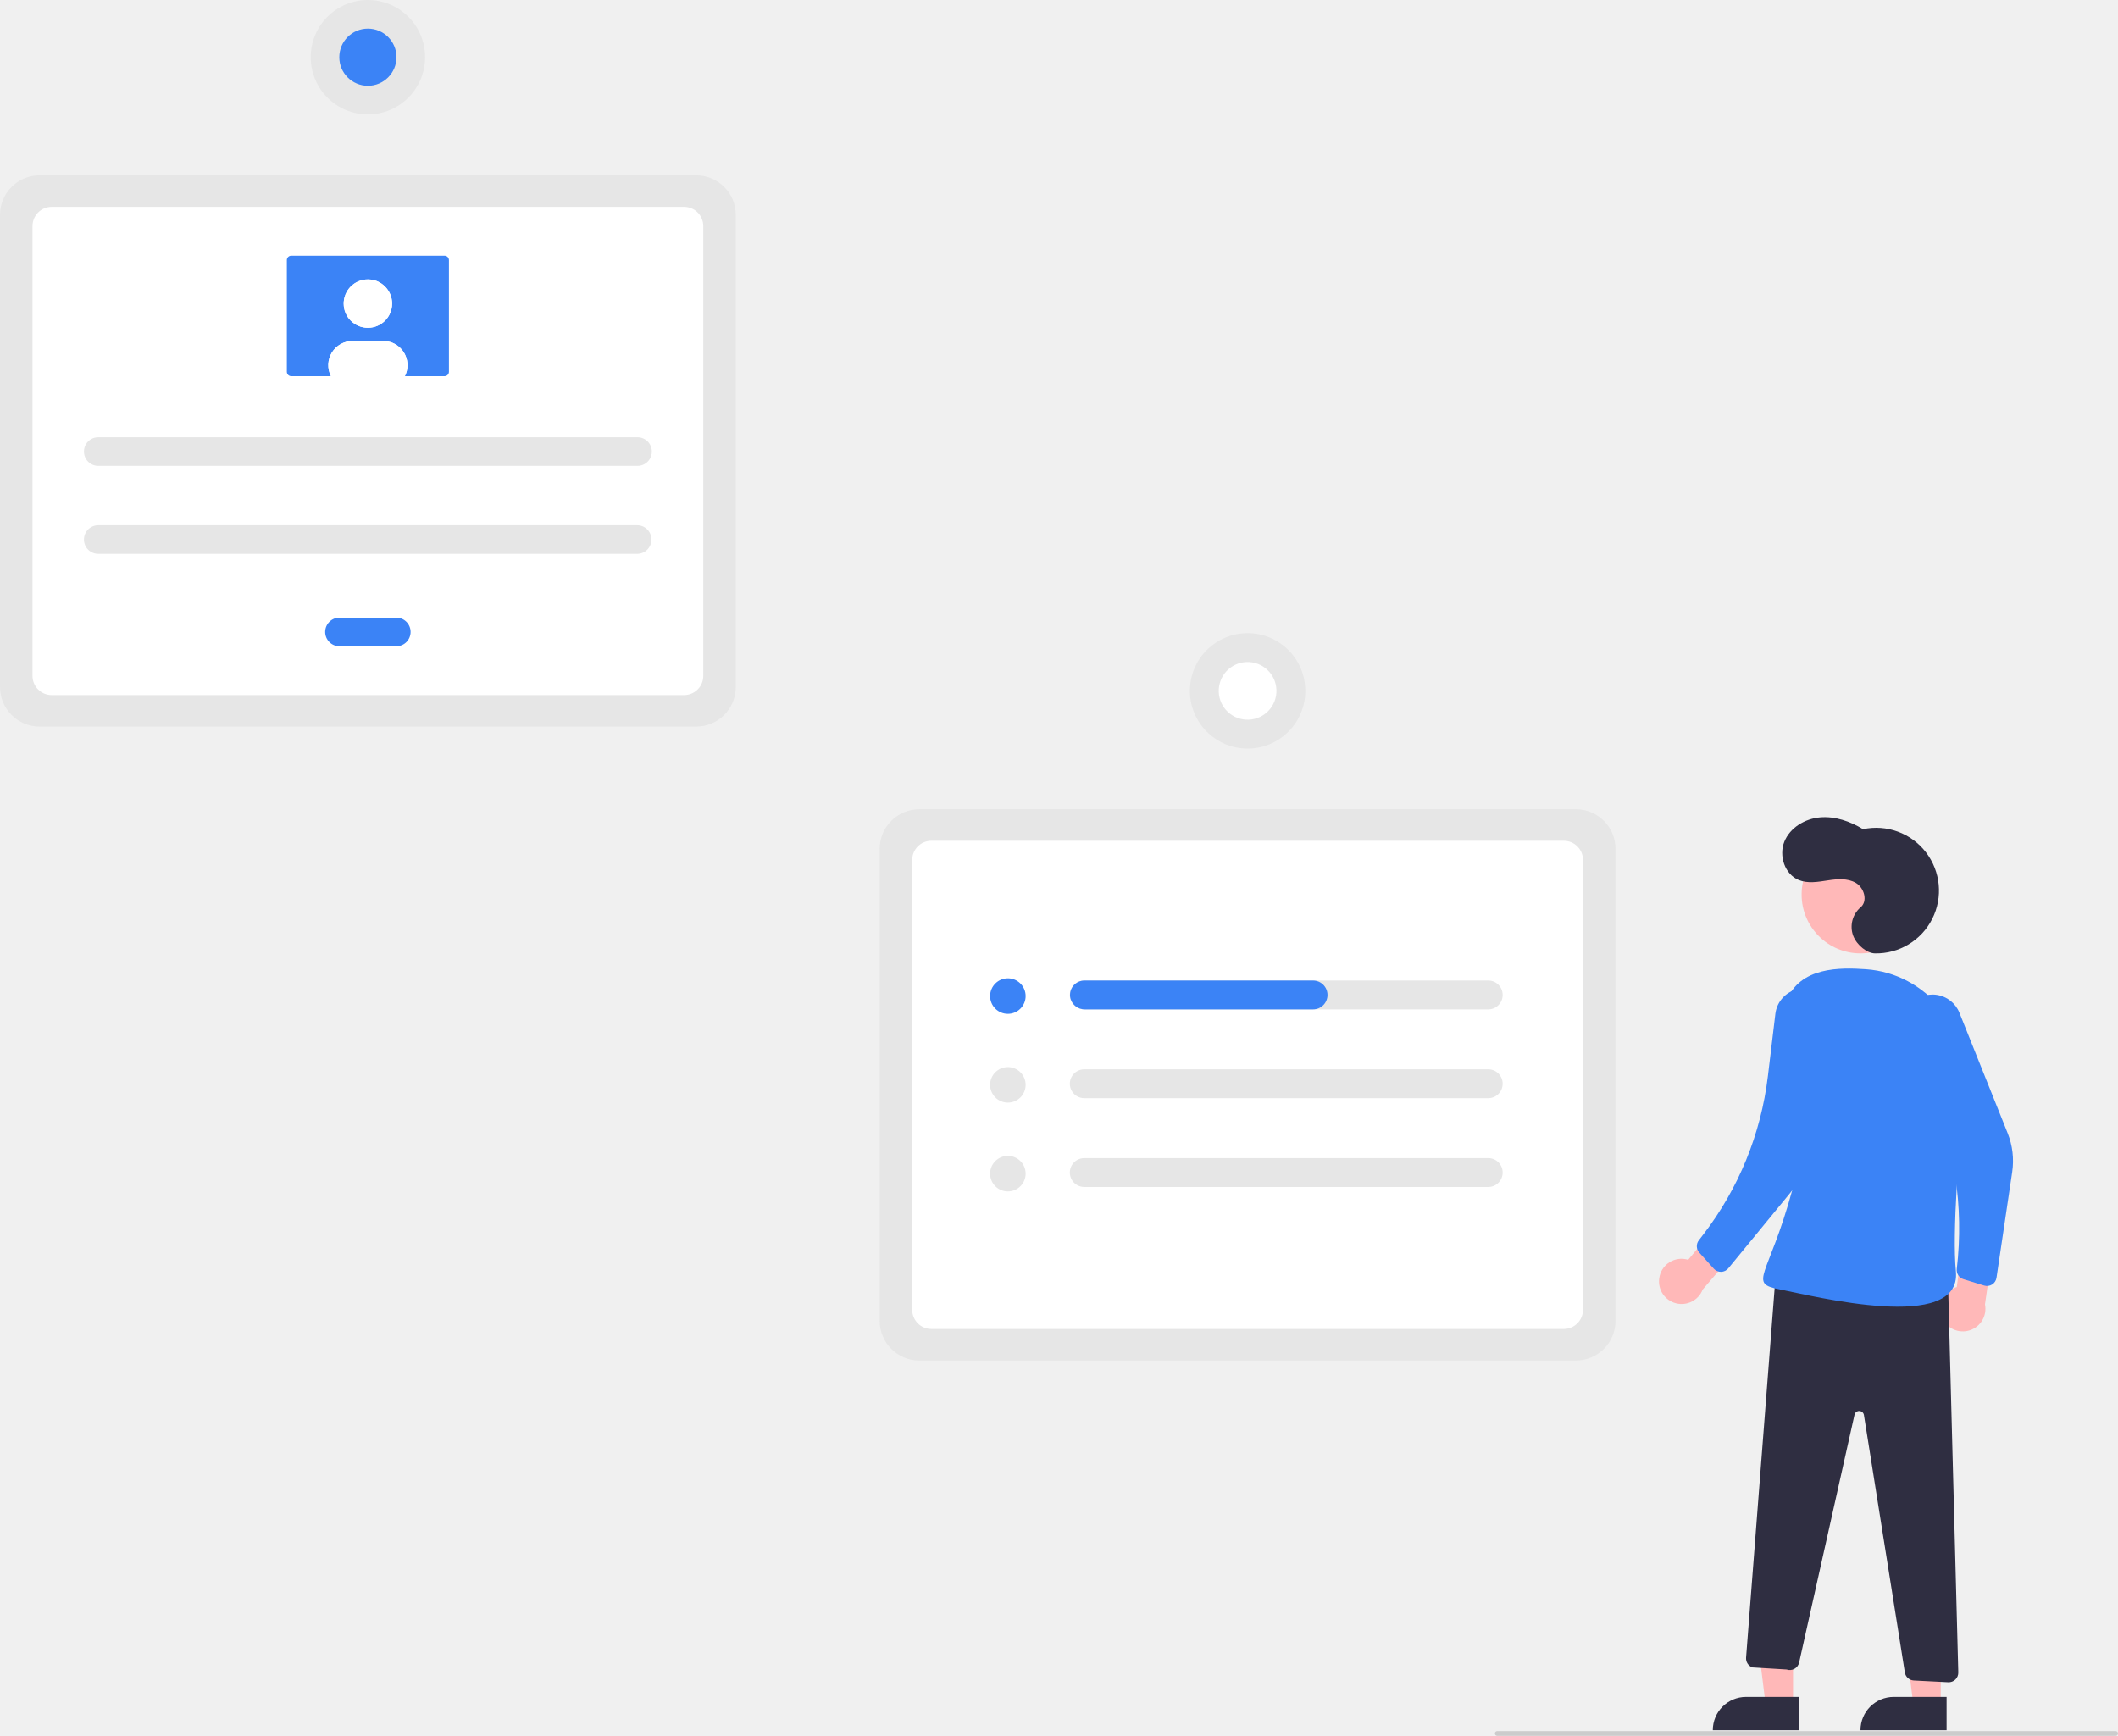
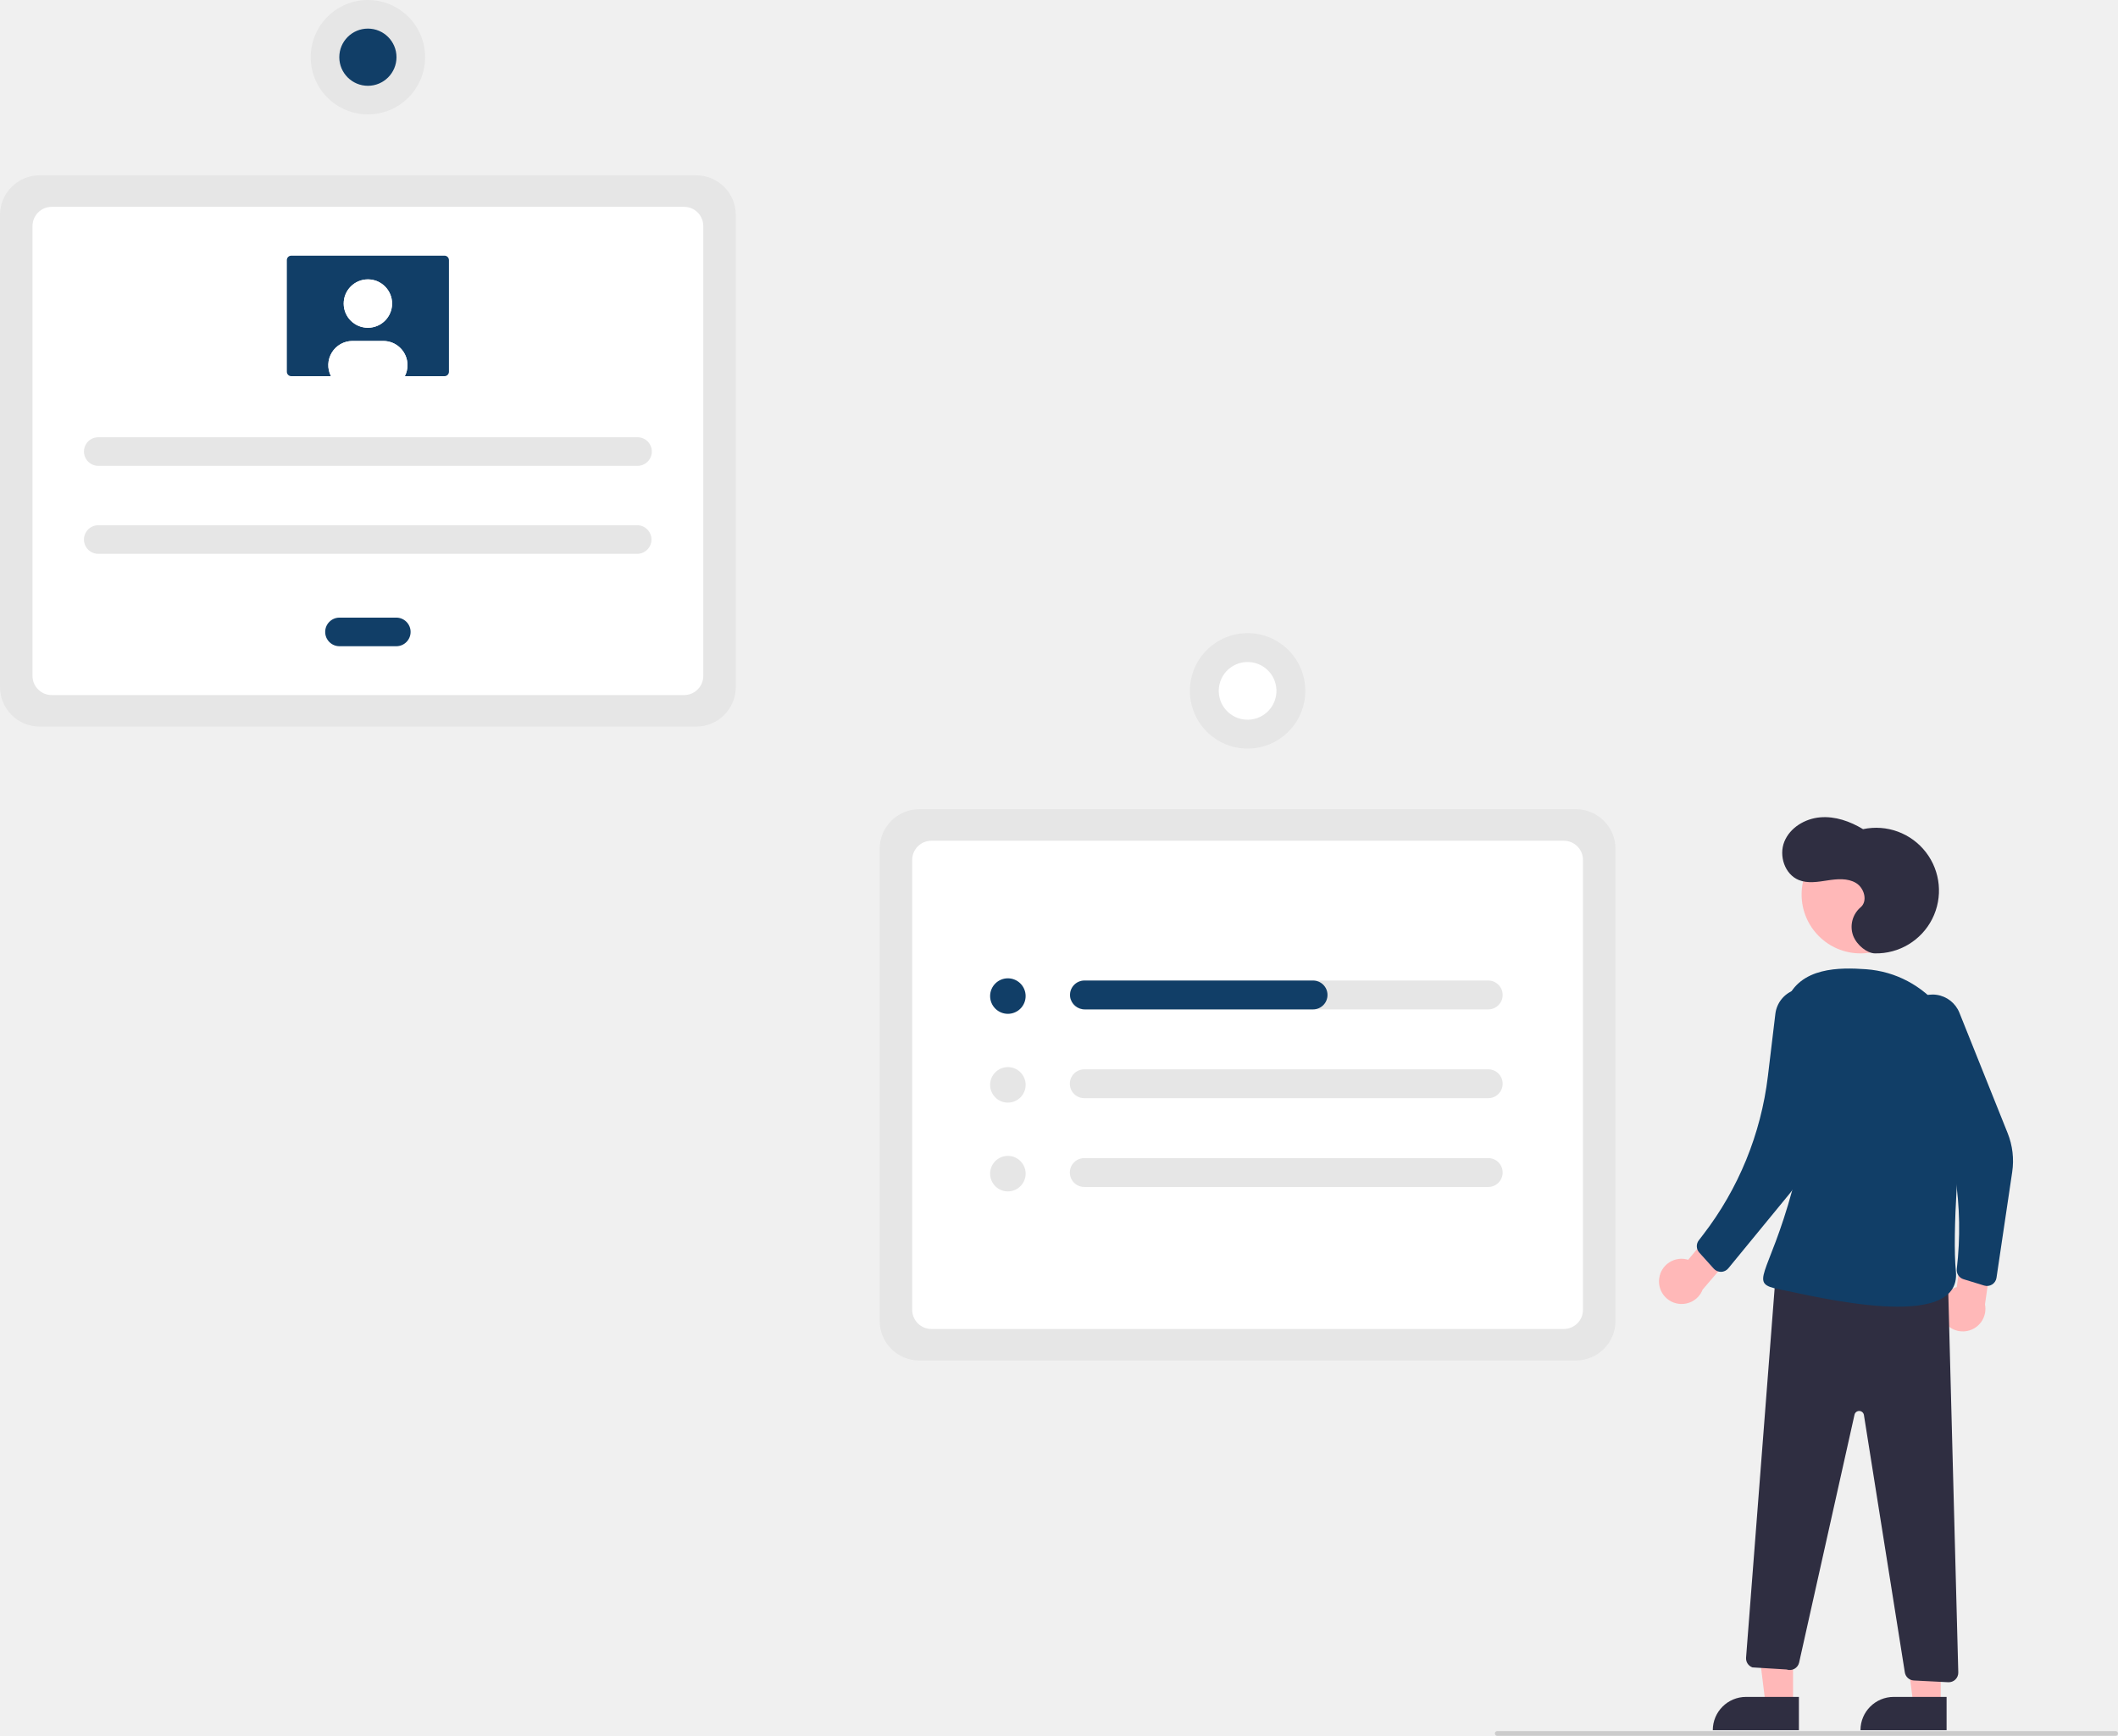
<svg xmlns="http://www.w3.org/2000/svg" data-name="Layer 1" width="883.708" height="724.225" viewBox="0 0 883.708 724.225">
  <path d="M815.438,655.508H541.437a16.519,16.519,0,0,1-16.5-16.5V442.007a16.519,16.519,0,0,1,16.5-16.5H815.438a16.519,16.519,0,0,1,16.5,16.5V639.008A16.519,16.519,0,0,1,815.438,655.508Z" transform="translate(-157.896 -87.88731)" fill="#e6e6e6" />
  <path d="M546.502,642.355h263.871a8,8,0,0,0,8-8V446.66a8,8,0,0,0-8-8H546.502a8,8,0,0,0-8,8V634.355A8,8,0,0,0,546.502,642.355Z" transform="translate(-157.896 -87.88731)" fill="#fff" />
  <path d="M448.396,391.032h-274a16.519,16.519,0,0,1-16.5-16.5v-197a16.519,16.519,0,0,1,16.5-16.5h274a16.519,16.519,0,0,1,16.5,16.5v197A16.519,16.519,0,0,1,448.396,391.032Z" transform="translate(-157.896 -87.88731)" fill="#e6e6e6" />
  <path d="M179.461,377.879H443.331a8,8,0,0,0,8-8V182.185a8,8,0,0,0-8-8H179.461a8,8,0,0,0-8,8V369.879A8,8,0,0,0,179.461,377.879Z" transform="translate(-157.896 -87.88731)" fill="#fff" />
  <path d="M778.919,496.981H610.369a6.02,6.02,0,1,0,0,12.039H778.919a6.02,6.02,0,0,0,0-12.039Z" transform="translate(-157.896 -87.88731)" fill="#e6e6e6" />
  <path d="M610.369,534.025a6.02,6.02,0,1,0,0,12.039H778.919a6.02,6.02,0,0,0,0-12.039Z" transform="translate(-157.896 -87.88731)" fill="#e6e6e6" />
  <path d="M610.369,571.069a6.02,6.02,0,1,0,0,12.039H778.919a6.02,6.02,0,0,0,0-12.039Z" transform="translate(-157.896 -87.88731)" fill="#e6e6e6" />
-   <circle cx="420.522" cy="415.576" r="7.409" fill="#3b83f6" />
+   <circle cx="420.522" cy="415.576" r="7.409" fill="#113e67" />
  <circle cx="420.522" cy="452.62" r="7.409" fill="#e6e6e6" />
  <circle cx="420.522" cy="489.664" r="7.409" fill="#e6e6e6" />
-   <path d="M711.777,503h0a6.02,6.02,0,0,1-6.02,6.02H610.585a6.167,6.167,0,0,1-6.184-5.22,6.03,6.03,0,0,1,5.968-6.82h95.389a6.02,6.02,0,0,1,6.02,6.02Z" transform="translate(-157.896 -87.88731)" fill="#3b83f6" />
+   <path d="M711.777,503h0a6.02,6.02,0,0,1-6.02,6.02H610.585a6.167,6.167,0,0,1-6.184-5.22,6.03,6.03,0,0,1,5.968-6.82h95.389a6.02,6.02,0,0,1,6.02,6.02Z" transform="translate(-157.896 -87.88731)" fill="#113e67" />
  <circle cx="520.541" cy="288.237" r="24.079" fill="#e6e6e6" />
  <circle cx="678.437" cy="376.124" r="12.039" transform="translate(40.60032 897.6651) rotate(-80.78253)" fill="#fff" />
  <path d="M198.967,270.312a5.966,5.966,0,1,0,0,11.931H423.825a5.966,5.966,0,1,0,0-11.931Z" transform="translate(-157.896 -87.88731)" fill="#e6e6e6" />
  <path d="M198.967,307.024a5.966,5.966,0,1,0,0,11.931H423.825a5.966,5.966,0,0,0,0-11.931Z" transform="translate(-157.896 -87.88731)" fill="#e6e6e6" />
-   <path d="M299.465,345.571a5.966,5.966,0,0,0,0,11.931h23.862a5.966,5.966,0,0,0,0-11.931Z" transform="translate(-157.896 -87.88731)" fill="#3b83f6" />
-   <path d="M279.42,194.562a1.837,1.837,0,0,0-1.836,1.836v46.596a1.837,1.837,0,0,0,1.836,1.836h63.951a1.837,1.837,0,0,0,1.836-1.836V196.398a1.837,1.837,0,0,0-1.836-1.836Z" transform="translate(-157.896 -87.88731)" fill="#3b83f6" />
+   <path d="M299.465,345.571a5.966,5.966,0,0,0,0,11.931h23.862a5.966,5.966,0,0,0,0-11.931Z" transform="translate(-157.896 -87.88731)" fill="#113e67" />
+   <path d="M279.42,194.562a1.837,1.837,0,0,0-1.836,1.836v46.596a1.837,1.837,0,0,0,1.836,1.836h63.951a1.837,1.837,0,0,0,1.836-1.836V196.398a1.837,1.837,0,0,0-1.836-1.836Z" transform="translate(-157.896 -87.88731)" fill="#113e67" />
  <circle cx="153.5" cy="126.655" r="10.096" fill="#fff" />
  <path d="M327.916,240.24a10.018,10.018,0,0,1-1.101,4.589H295.977a10.094,10.094,0,0,1,8.994-14.685h12.849A10.09,10.09,0,0,1,327.916,240.229Z" transform="translate(-157.896 -87.88731)" fill="#fff" />
  <circle cx="153.5" cy="126.655" r="10.096" fill="#fff" />
  <path d="M327.916,240.24a10.018,10.018,0,0,1-1.101,4.589H295.977a10.094,10.094,0,0,1,8.994-14.685h12.849A10.09,10.09,0,0,1,327.916,240.229Z" transform="translate(-157.896 -87.88731)" fill="#fff" />
  <circle cx="153.5" cy="23.863" r="23.863" fill="#e6e6e6" />
-   <circle cx="153.5" cy="23.863" r="11.931" fill="#3b83f6" />
+   <circle cx="153.5" cy="23.863" r="11.931" fill="#113e67" />
  <polygon points="748.119 711.24 736.687 711.239 731.25 667.143 748.123 667.145 748.119 711.24" fill="#ffb8b8" />
  <path d="M728.521,707.973h22.048a0,0,0,0,1,0,0v13.882a0,0,0,0,1,0,0H714.639a0,0,0,0,1,0,0v0A13.882,13.882,0,0,1,728.521,707.973Z" fill="#2f2e41" />
  <polygon points="809.741 711.24 798.308 711.239 792.872 667.143 809.745 667.145 809.741 711.24" fill="#ffb8b8" />
  <path d="M790.142,707.973H812.19a0,0,0,0,1,0,0v13.882a0,0,0,0,1,0,0H776.26a0,0,0,0,1,0,0v0A13.882,13.882,0,0,1,790.142,707.973Z" fill="#2f2e41" />
  <circle cx="776.26" cy="373.204" r="24.561" fill="#ffb8b8" />
  <path d="M850.173,621.27a9.377,9.377,0,0,1,12.092-7.779l13.726-16.454,12.034,5.903-19.71,22.965a9.428,9.428,0,0,1-18.142-4.633Z" transform="translate(-157.896 -87.88731)" fill="#ffb8b8" />
  <path d="M968.307,637.911a9.377,9.377,0,0,1,6.031-13.052l2.756-21.25,13.322-1.475-4.313,29.955a9.428,9.428,0,0,1-17.796,5.823Z" transform="translate(-157.896 -87.88731)" fill="#ffb8b8" />
-   <path d="M954.682,507.482l0,0a12.084,12.084,0,0,1,20.75,2.93l20.131,50.24a31.212,31.212,0,0,1,1.901,16.194l-6.557,44.158a4,4,0,0,1-5.131,3.236l-8.639-2.653a4,4,0,0,1-2.799-4.29l0,0a145.305,145.305,0,0,0-11.664-76.231l-9.49-21.228A12.084,12.084,0,0,1,954.682,507.482Z" transform="translate(-157.896 -87.88731)" fill="#3b83f6" />
+   <path d="M954.682,507.482l0,0a12.084,12.084,0,0,1,20.75,2.93l20.131,50.24a31.212,31.212,0,0,1,1.901,16.194l-6.557,44.158a4,4,0,0,1-5.131,3.236l-8.639-2.653a4,4,0,0,1-2.799-4.29l0,0a145.305,145.305,0,0,0-11.664-76.231l-9.49-21.228A12.084,12.084,0,0,1,954.682,507.482Z" transform="translate(-157.896 -87.88731)" fill="#113e67" />
  <path d="M940.136,485.652a26.205,26.205,0,1,0-4.91-51.825c-5.401-3.28-11.681-5.486-17.975-4.925s-12.518,4.298-14.872,10.162.175,13.594,6.027,15.977c3.752,1.528,7.989.787,11.993.171s8.372-1.018,11.856,1.048,5.051,7.605,1.93,10.188a10.738,10.738,0,0,0-3.084,11.82C932.669,482.324,936.95,485.583,940.136,485.652Z" transform="translate(-157.896 -87.88731)" fill="#2f2e41" />
  <path d="M970.609,620.299l4.357,165.34a4,4,0,0,1-4.202,4.1l-14.352-.732a4,4,0,0,1-3.747-3.367L935.593,678.25a2,2,0,0,0-3.927-.122l-23.108,103.397a4,4,0,0,1-5.244,2.896l-14.244-.87a4,4,0,0,1-2.65-4.053l12.434-160.764Z" transform="translate(-157.896 -87.88731)" fill="#2f2e41" />
-   <path d="M977.601,541.768c2.403-25.055-16.019-47.718-41.126-49.501-10.818-.768-27.612-1.043-33.148,13.136-16.677,42.714,12.518,41.676,2.459,78.683s-18.943,39.128-5.141,41.8,75.867,18.447,73.318-7.6C972.395,602.276,975.204,566.761,977.601,541.768Z" transform="translate(-157.896 -87.88731)" fill="#3b83f6" />
-   <path d="M906.279,501.059l0,0a12.084,12.084,0,0,1,16.294,13.178l-7.839,48.991a47.876,47.876,0,0,1-10.265,22.807L879.009,617.059a4,4,0,0,1-6.065.139l-6.047-6.716a4,4,0,0,1-.196-5.118l1.781-2.311a134.703,134.703,0,0,0,27.045-66.179l3.116-25.985A12.084,12.084,0,0,1,906.279,501.059Z" transform="translate(-157.896 -87.88731)" fill="#3b83f6" />
+   <path d="M977.601,541.768c2.403-25.055-16.019-47.718-41.126-49.501-10.818-.768-27.612-1.043-33.148,13.136-16.677,42.714,12.518,41.676,2.459,78.683s-18.943,39.128-5.141,41.8,75.867,18.447,73.318-7.6C972.395,602.276,975.204,566.761,977.601,541.768Z" transform="translate(-157.896 -87.88731)" fill="#113e67" />
+   <path d="M906.279,501.059l0,0a12.084,12.084,0,0,1,16.294,13.178l-7.839,48.991a47.876,47.876,0,0,1-10.265,22.807L879.009,617.059a4,4,0,0,1-6.065.139l-6.047-6.716a4,4,0,0,1-.196-5.118l1.781-2.311a134.703,134.703,0,0,0,27.045-66.179l3.116-25.985A12.084,12.084,0,0,1,906.279,501.059Z" transform="translate(-157.896 -87.88731)" fill="#113e67" />
  <path d="M1040.604,812.113h-258a1,1,0,0,1,0-2h258a1,1,0,0,1,0,2Z" transform="translate(-157.896 -87.88731)" fill="#ccc" />
</svg>
